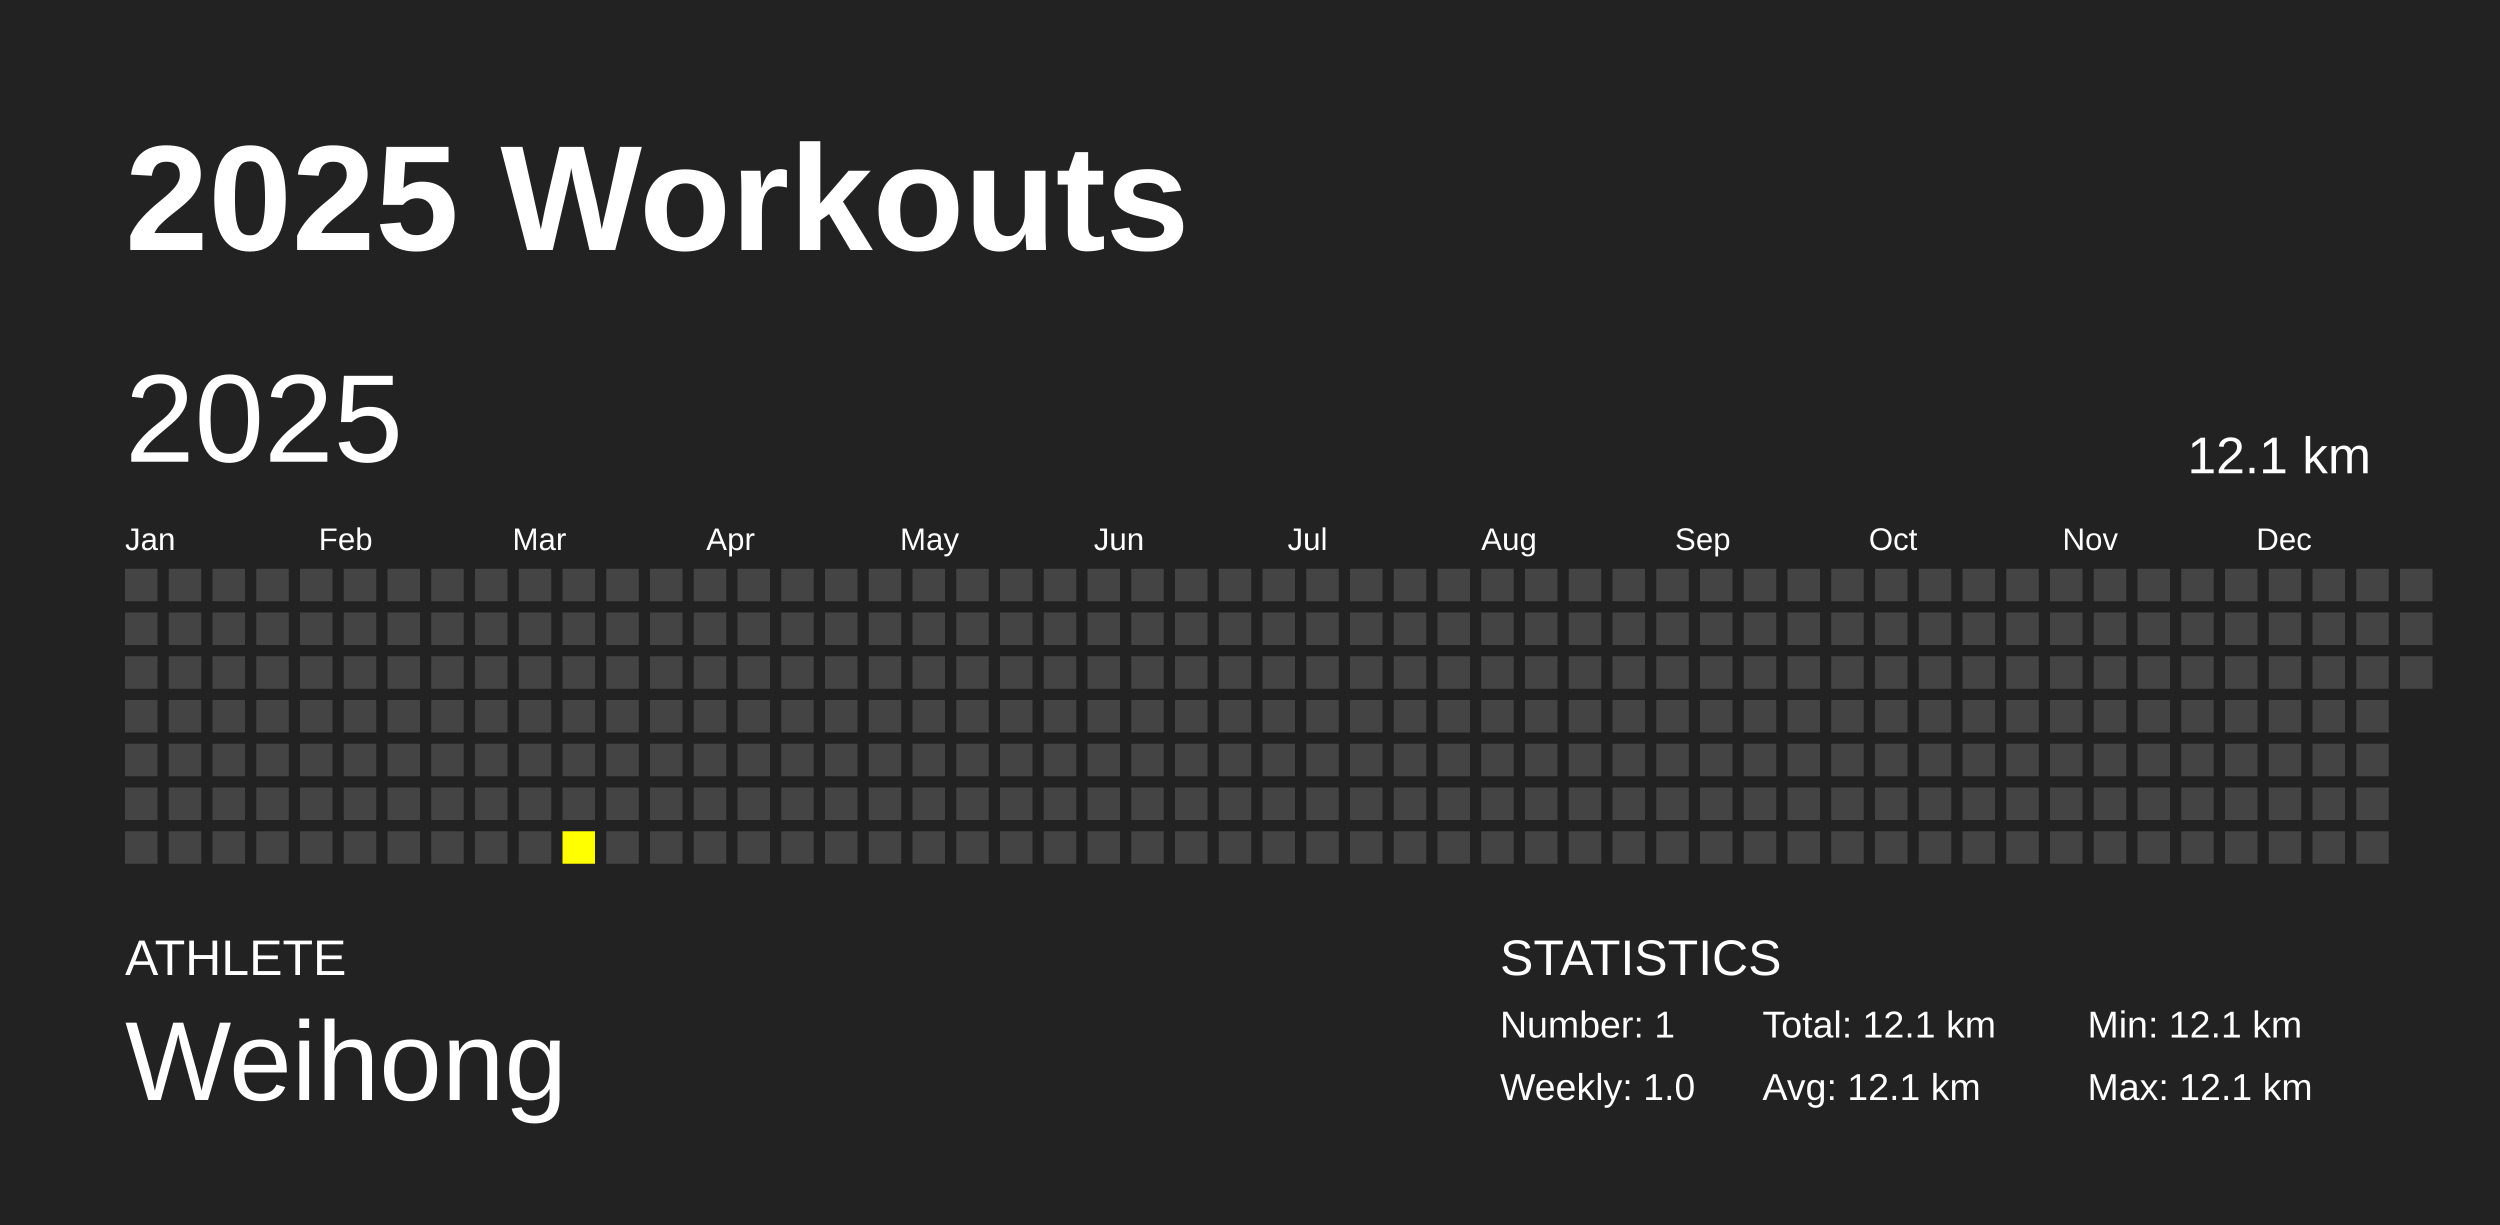
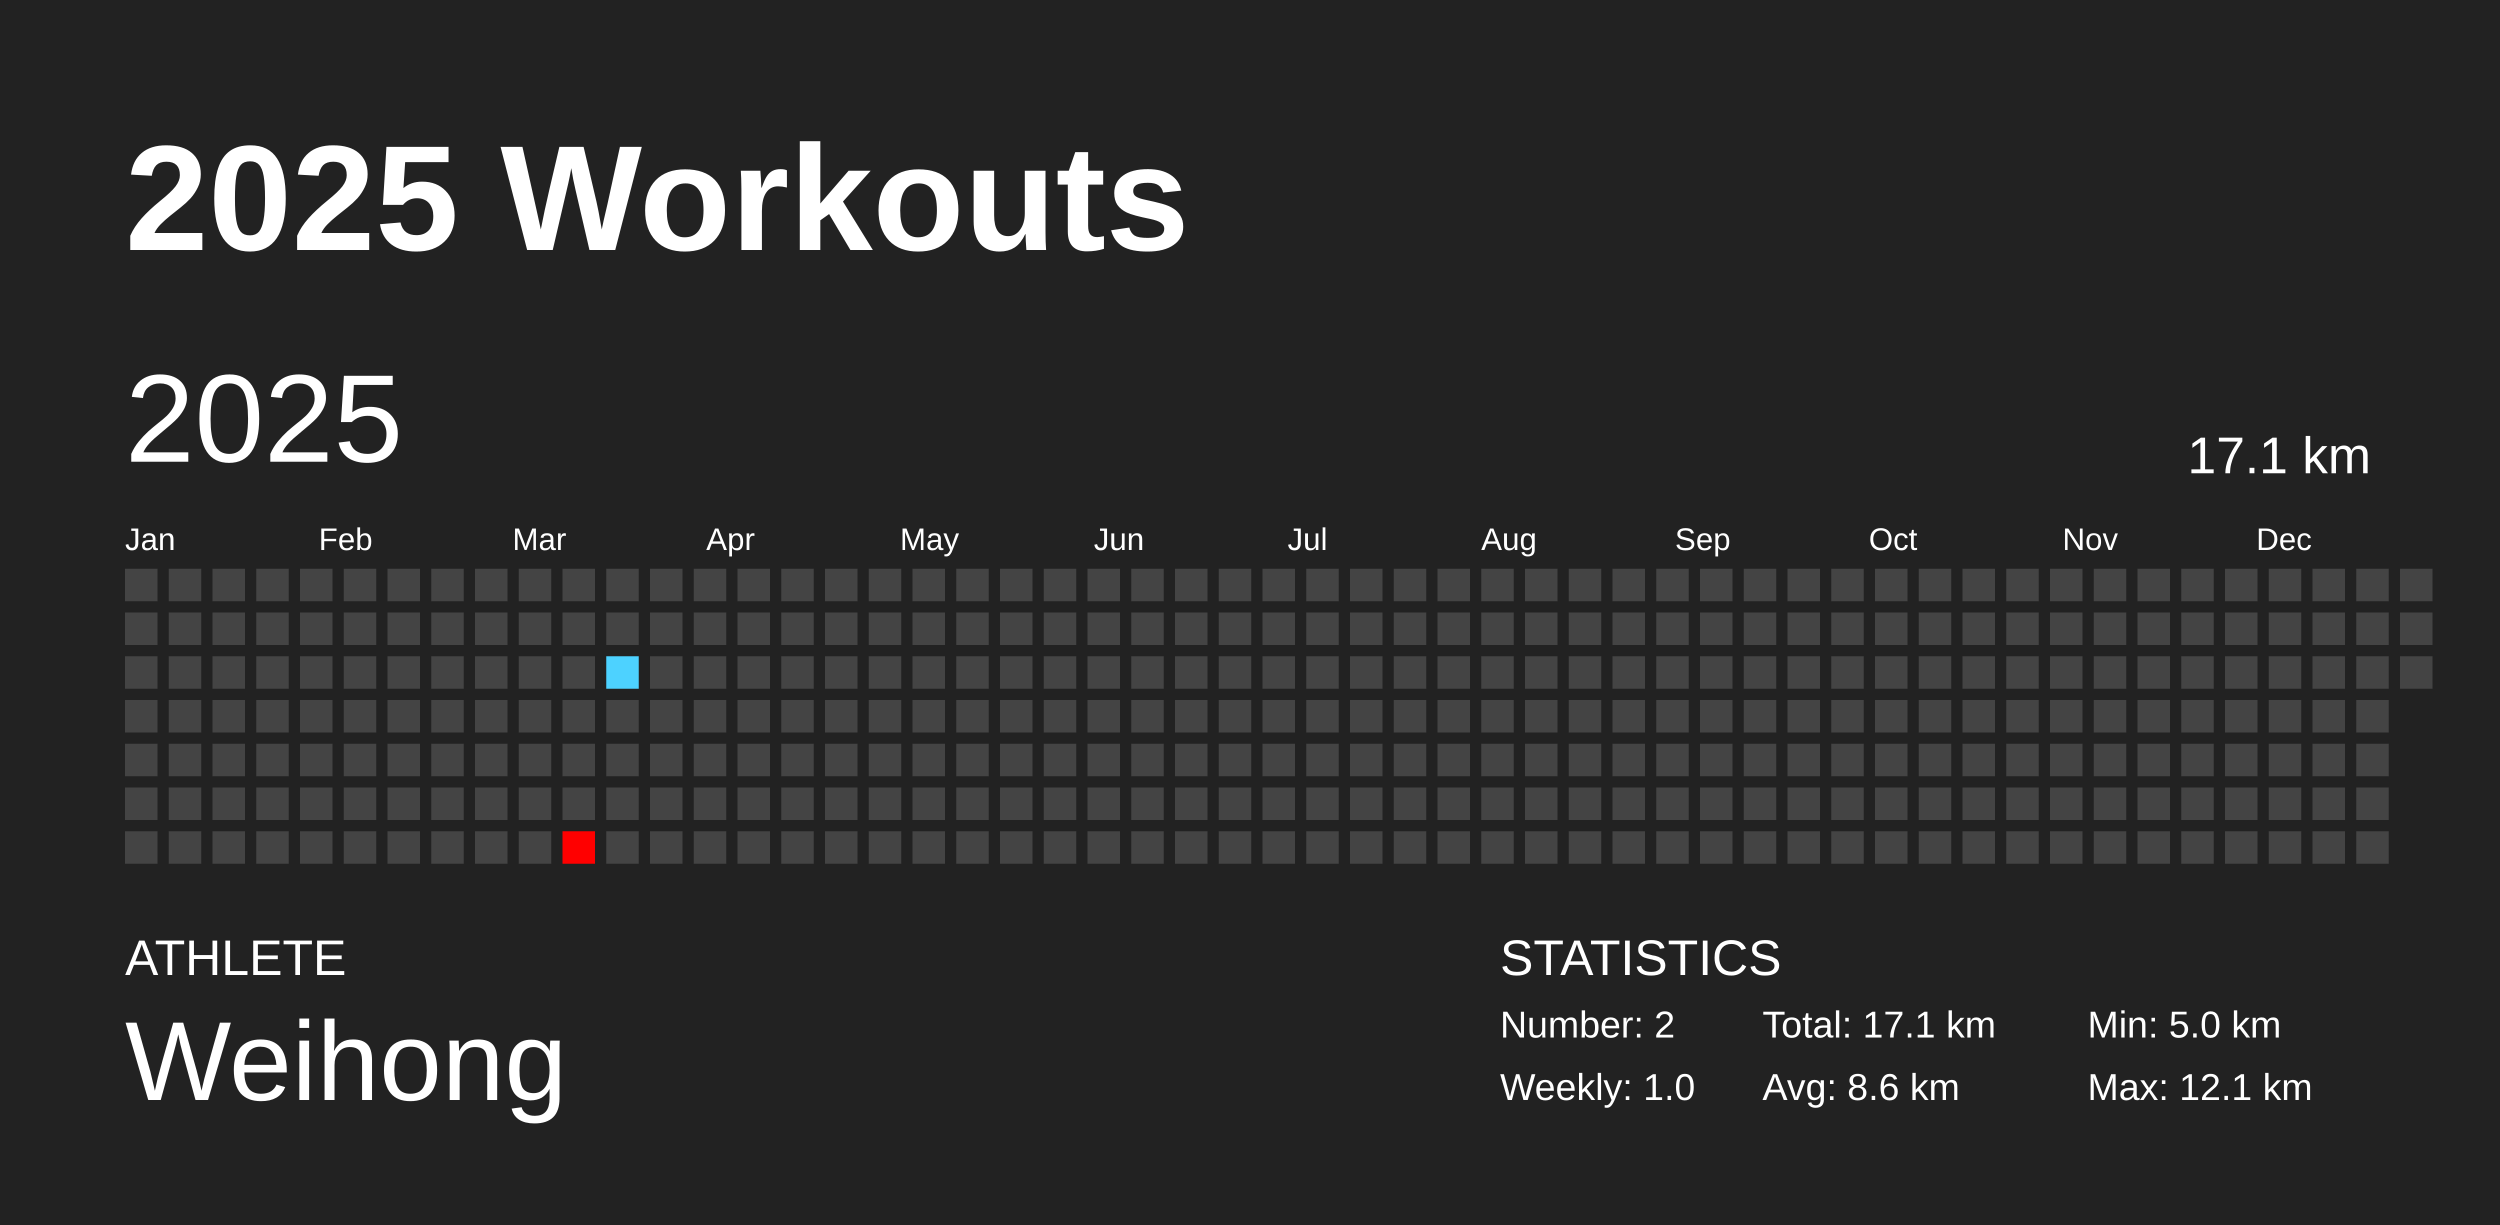
<svg xmlns="http://www.w3.org/2000/svg" baseProfile="full" height="98mm" version="1.1" viewBox="0,0,200,98" width="200mm">
  <defs />
  <rect fill="#222222" height="98" width="200" x="0" y="0" />
  <text fill="#FFFFFF" style="font-size:12px; font-family:Arial; font-weight:bold;" x="10" y="20">2025 Workouts</text>
  <text fill="#FFFFFF" style="font-size:4px; font-family:Arial" x="10" y="78">ATHLETE</text>
  <text fill="#FFFFFF" style="font-size:9px; font-family:Arial" x="10" y="88">Weihong</text>
  <text fill="#FFFFFF" style="font-size:4px; font-family:Arial" x="120" y="78">STATISTICS</text>
-   <text fill="#FFFFFF" style="font-size:3px; font-family:Arial" x="120" y="83">Number: 1</text>
+   <text fill="#FFFFFF" style="font-size:3px; font-family:Arial" x="120" y="83">Number: 2</text>
  <text fill="#FFFFFF" style="font-size:3px; font-family:Arial" x="120" y="88">Weekly: 1.0</text>
-   <text fill="#FFFFFF" style="font-size:3px; font-family:Arial" x="141" y="83">Total: 12.1 km</text>
-   <text fill="#FFFFFF" style="font-size:3px; font-family:Arial" x="141" y="88">Avg: 12.1 km</text>
-   <text fill="#FFFFFF" style="font-size:3px; font-family:Arial" x="167" y="83">Min: 12.1 km</text>
+   <text fill="#FFFFFF" style="font-size:3px; font-family:Arial" x="141" y="83">Total: 17.1 km</text>
+   <text fill="#FFFFFF" style="font-size:3px; font-family:Arial" x="141" y="88">Avg: 8.6 km</text>
+   <text fill="#FFFFFF" style="font-size:3px; font-family:Arial" x="167" y="83">Min: 5.0 km</text>
  <text fill="#FFFFFF" style="font-size:3px; font-family:Arial" x="167" y="88">Max: 12.1 km</text>
  <text dominant-baseline="hanging" fill="#FFFFFF" style="font-size:10.0px; font-family:Arial;" x="10" y="30">2025</text>
-   <text dominant-baseline="hanging" fill="#FFFFFF" style="font-size:4.125px; font-family:Arial;" x="175" y="35">12.1 km</text>
+   <text dominant-baseline="hanging" fill="#FFFFFF" style="font-size:4.125px; font-family:Arial;" x="175" y="35">17.1 km</text>
  <text fill="#FFFFFF" style="font-size:2.5px; font-family:Arial" x="10.0" y="44">Jan</text>
  <text fill="#FFFFFF" style="font-size:2.5px; font-family:Arial" x="25.5" y="44">Feb</text>
  <text fill="#FFFFFF" style="font-size:2.5px; font-family:Arial" x="41.0" y="44">Mar</text>
  <text fill="#FFFFFF" style="font-size:2.5px; font-family:Arial" x="56.5" y="44">Apr</text>
  <text fill="#FFFFFF" style="font-size:2.5px; font-family:Arial" x="72.0" y="44">May</text>
  <text fill="#FFFFFF" style="font-size:2.5px; font-family:Arial" x="87.5" y="44">Jun</text>
  <text fill="#FFFFFF" style="font-size:2.5px; font-family:Arial" x="103.0" y="44">Jul</text>
  <text fill="#FFFFFF" style="font-size:2.5px; font-family:Arial" x="118.5" y="44">Aug</text>
  <text fill="#FFFFFF" style="font-size:2.5px; font-family:Arial" x="134.0" y="44">Sep</text>
  <text fill="#FFFFFF" style="font-size:2.5px; font-family:Arial" x="149.5" y="44">Oct</text>
  <text fill="#FFFFFF" style="font-size:2.5px; font-family:Arial" x="165.0" y="44">Nov</text>
  <text fill="#FFFFFF" style="font-size:2.5px; font-family:Arial" x="180.5" y="44">Dec</text>
  <rect fill="#444444" height="2.6" width="2.6" x="10.0" y="45.5" />
  <rect fill="#444444" height="2.6" width="2.6" x="10.0" y="49.0" />
  <rect fill="#444444" height="2.6" width="2.6" x="10.0" y="52.5" />
  <rect fill="#444444" height="2.6" width="2.6" x="10.0" y="56.0" />
  <rect fill="#444444" height="2.6" width="2.6" x="10.0" y="59.5" />
  <rect fill="#444444" height="2.6" width="2.6" x="10.0" y="63.0" />
  <rect fill="#444444" height="2.6" width="2.6" x="10.0" y="66.5" />
  <rect fill="#444444" height="2.6" width="2.6" x="13.5" y="45.5" />
  <rect fill="#444444" height="2.6" width="2.6" x="13.5" y="49.0" />
  <rect fill="#444444" height="2.6" width="2.6" x="13.5" y="52.5" />
  <rect fill="#444444" height="2.6" width="2.6" x="13.5" y="56.0" />
  <rect fill="#444444" height="2.6" width="2.6" x="13.5" y="59.5" />
  <rect fill="#444444" height="2.6" width="2.6" x="13.5" y="63.0" />
  <rect fill="#444444" height="2.6" width="2.6" x="13.5" y="66.5" />
  <rect fill="#444444" height="2.6" width="2.6" x="17.0" y="45.5" />
  <rect fill="#444444" height="2.6" width="2.6" x="17.0" y="49.0" />
  <rect fill="#444444" height="2.6" width="2.6" x="17.0" y="52.5" />
  <rect fill="#444444" height="2.6" width="2.6" x="17.0" y="56.0" />
  <rect fill="#444444" height="2.6" width="2.6" x="17.0" y="59.5" />
  <rect fill="#444444" height="2.6" width="2.6" x="17.0" y="63.0" />
  <rect fill="#444444" height="2.6" width="2.6" x="17.0" y="66.5" />
  <rect fill="#444444" height="2.6" width="2.6" x="20.5" y="45.5" />
  <rect fill="#444444" height="2.6" width="2.6" x="20.5" y="49.0" />
  <rect fill="#444444" height="2.6" width="2.6" x="20.5" y="52.5" />
  <rect fill="#444444" height="2.6" width="2.6" x="20.5" y="56.0" />
  <rect fill="#444444" height="2.6" width="2.6" x="20.5" y="59.5" />
  <rect fill="#444444" height="2.6" width="2.6" x="20.5" y="63.0" />
  <rect fill="#444444" height="2.6" width="2.6" x="20.5" y="66.5" />
  <rect fill="#444444" height="2.6" width="2.6" x="24.0" y="45.5" />
  <rect fill="#444444" height="2.6" width="2.6" x="24.0" y="49.0" />
  <rect fill="#444444" height="2.6" width="2.6" x="24.0" y="52.5" />
  <rect fill="#444444" height="2.6" width="2.6" x="24.0" y="56.0" />
  <rect fill="#444444" height="2.6" width="2.6" x="24.0" y="59.5" />
  <rect fill="#444444" height="2.6" width="2.6" x="24.0" y="63.0" />
  <rect fill="#444444" height="2.6" width="2.6" x="24.0" y="66.5" />
  <rect fill="#444444" height="2.6" width="2.6" x="27.5" y="45.5" />
  <rect fill="#444444" height="2.6" width="2.6" x="27.5" y="49.0" />
  <rect fill="#444444" height="2.6" width="2.6" x="27.5" y="52.5" />
  <rect fill="#444444" height="2.6" width="2.6" x="27.5" y="56.0" />
  <rect fill="#444444" height="2.6" width="2.6" x="27.5" y="59.5" />
  <rect fill="#444444" height="2.6" width="2.6" x="27.5" y="63.0" />
  <rect fill="#444444" height="2.6" width="2.6" x="27.5" y="66.5" />
  <rect fill="#444444" height="2.6" width="2.6" x="31.0" y="45.5" />
  <rect fill="#444444" height="2.6" width="2.6" x="31.0" y="49.0" />
  <rect fill="#444444" height="2.6" width="2.6" x="31.0" y="52.5" />
  <rect fill="#444444" height="2.6" width="2.6" x="31.0" y="56.0" />
  <rect fill="#444444" height="2.6" width="2.6" x="31.0" y="59.5" />
  <rect fill="#444444" height="2.6" width="2.6" x="31.0" y="63.0" />
  <rect fill="#444444" height="2.6" width="2.6" x="31.0" y="66.5" />
  <rect fill="#444444" height="2.6" width="2.6" x="34.5" y="45.5" />
  <rect fill="#444444" height="2.6" width="2.6" x="34.5" y="49.0" />
  <rect fill="#444444" height="2.6" width="2.6" x="34.5" y="52.5" />
  <rect fill="#444444" height="2.6" width="2.6" x="34.5" y="56.0" />
  <rect fill="#444444" height="2.6" width="2.6" x="34.5" y="59.5" />
  <rect fill="#444444" height="2.6" width="2.6" x="34.5" y="63.0" />
  <rect fill="#444444" height="2.6" width="2.6" x="34.5" y="66.5" />
  <rect fill="#444444" height="2.6" width="2.6" x="38.0" y="45.5" />
  <rect fill="#444444" height="2.6" width="2.6" x="38.0" y="49.0" />
  <rect fill="#444444" height="2.6" width="2.6" x="38.0" y="52.5" />
  <rect fill="#444444" height="2.6" width="2.6" x="38.0" y="56.0" />
  <rect fill="#444444" height="2.6" width="2.6" x="38.0" y="59.5" />
  <rect fill="#444444" height="2.6" width="2.6" x="38.0" y="63.0" />
  <rect fill="#444444" height="2.6" width="2.6" x="38.0" y="66.5" />
  <rect fill="#444444" height="2.6" width="2.6" x="41.5" y="45.5" />
  <rect fill="#444444" height="2.6" width="2.6" x="41.5" y="49.0" />
  <rect fill="#444444" height="2.6" width="2.6" x="41.5" y="52.5" />
  <rect fill="#444444" height="2.6" width="2.6" x="41.5" y="56.0" />
  <rect fill="#444444" height="2.6" width="2.6" x="41.5" y="59.5" />
  <rect fill="#444444" height="2.6" width="2.6" x="41.5" y="63.0" />
  <rect fill="#444444" height="2.6" width="2.6" x="41.5" y="66.5" />
  <rect fill="#444444" height="2.6" width="2.6" x="45.0" y="45.5" />
  <rect fill="#444444" height="2.6" width="2.6" x="45.0" y="49.0" />
  <rect fill="#444444" height="2.6" width="2.6" x="45.0" y="52.5" />
  <rect fill="#444444" height="2.6" width="2.6" x="45.0" y="56.0" />
  <rect fill="#444444" height="2.6" width="2.6" x="45.0" y="59.5" />
  <rect fill="#444444" height="2.6" width="2.6" x="45.0" y="63.0" />
-   <rect fill="yellow" height="2.6" width="2.6" x="45.0" y="66.5" />
+   <rect fill="#ff0000" height="2.6" width="2.6" x="45.0" y="66.5" />
  <rect fill="#444444" height="2.6" width="2.6" x="48.5" y="45.5" />
  <rect fill="#444444" height="2.6" width="2.6" x="48.5" y="49.0" />
-   <rect fill="#444444" height="2.6" width="2.6" x="48.5" y="52.5" />
+   <rect fill="#4dd2ff" height="2.6" width="2.6" x="48.5" y="52.5" />
  <rect fill="#444444" height="2.6" width="2.6" x="48.5" y="56.0" />
  <rect fill="#444444" height="2.6" width="2.6" x="48.5" y="59.5" />
  <rect fill="#444444" height="2.6" width="2.6" x="48.5" y="63.0" />
  <rect fill="#444444" height="2.6" width="2.6" x="48.5" y="66.5" />
  <rect fill="#444444" height="2.6" width="2.6" x="52.0" y="45.5" />
  <rect fill="#444444" height="2.6" width="2.6" x="52.0" y="49.0" />
  <rect fill="#444444" height="2.6" width="2.6" x="52.0" y="52.5" />
  <rect fill="#444444" height="2.6" width="2.6" x="52.0" y="56.0" />
  <rect fill="#444444" height="2.6" width="2.6" x="52.0" y="59.5" />
  <rect fill="#444444" height="2.6" width="2.6" x="52.0" y="63.0" />
  <rect fill="#444444" height="2.6" width="2.6" x="52.0" y="66.5" />
  <rect fill="#444444" height="2.6" width="2.6" x="55.5" y="45.5" />
  <rect fill="#444444" height="2.6" width="2.6" x="55.5" y="49.0" />
  <rect fill="#444444" height="2.6" width="2.6" x="55.5" y="52.5" />
  <rect fill="#444444" height="2.6" width="2.6" x="55.5" y="56.0" />
  <rect fill="#444444" height="2.6" width="2.6" x="55.5" y="59.5" />
  <rect fill="#444444" height="2.6" width="2.6" x="55.5" y="63.0" />
  <rect fill="#444444" height="2.6" width="2.6" x="55.5" y="66.5" />
  <rect fill="#444444" height="2.6" width="2.6" x="59.0" y="45.5" />
  <rect fill="#444444" height="2.6" width="2.6" x="59.0" y="49.0" />
  <rect fill="#444444" height="2.6" width="2.6" x="59.0" y="52.5" />
  <rect fill="#444444" height="2.6" width="2.6" x="59.0" y="56.0" />
  <rect fill="#444444" height="2.6" width="2.6" x="59.0" y="59.5" />
  <rect fill="#444444" height="2.6" width="2.6" x="59.0" y="63.0" />
  <rect fill="#444444" height="2.6" width="2.6" x="59.0" y="66.5" />
  <rect fill="#444444" height="2.6" width="2.6" x="62.5" y="45.5" />
  <rect fill="#444444" height="2.6" width="2.6" x="62.5" y="49.0" />
  <rect fill="#444444" height="2.6" width="2.6" x="62.5" y="52.5" />
  <rect fill="#444444" height="2.6" width="2.6" x="62.5" y="56.0" />
  <rect fill="#444444" height="2.6" width="2.6" x="62.5" y="59.5" />
  <rect fill="#444444" height="2.6" width="2.6" x="62.5" y="63.0" />
  <rect fill="#444444" height="2.6" width="2.6" x="62.5" y="66.5" />
  <rect fill="#444444" height="2.6" width="2.6" x="66.0" y="45.5" />
  <rect fill="#444444" height="2.6" width="2.6" x="66.0" y="49.0" />
  <rect fill="#444444" height="2.6" width="2.6" x="66.0" y="52.5" />
  <rect fill="#444444" height="2.6" width="2.6" x="66.0" y="56.0" />
  <rect fill="#444444" height="2.6" width="2.6" x="66.0" y="59.5" />
  <rect fill="#444444" height="2.6" width="2.6" x="66.0" y="63.0" />
  <rect fill="#444444" height="2.6" width="2.6" x="66.0" y="66.5" />
  <rect fill="#444444" height="2.6" width="2.6" x="69.5" y="45.5" />
  <rect fill="#444444" height="2.6" width="2.6" x="69.5" y="49.0" />
  <rect fill="#444444" height="2.6" width="2.6" x="69.5" y="52.5" />
  <rect fill="#444444" height="2.6" width="2.6" x="69.5" y="56.0" />
  <rect fill="#444444" height="2.6" width="2.6" x="69.5" y="59.5" />
  <rect fill="#444444" height="2.6" width="2.6" x="69.5" y="63.0" />
  <rect fill="#444444" height="2.6" width="2.6" x="69.5" y="66.5" />
  <rect fill="#444444" height="2.6" width="2.6" x="73.0" y="45.5" />
  <rect fill="#444444" height="2.6" width="2.6" x="73.0" y="49.0" />
  <rect fill="#444444" height="2.6" width="2.6" x="73.0" y="52.5" />
  <rect fill="#444444" height="2.6" width="2.6" x="73.0" y="56.0" />
  <rect fill="#444444" height="2.6" width="2.6" x="73.0" y="59.5" />
  <rect fill="#444444" height="2.6" width="2.6" x="73.0" y="63.0" />
  <rect fill="#444444" height="2.6" width="2.6" x="73.0" y="66.5" />
  <rect fill="#444444" height="2.6" width="2.6" x="76.5" y="45.5" />
  <rect fill="#444444" height="2.6" width="2.6" x="76.5" y="49.0" />
  <rect fill="#444444" height="2.6" width="2.6" x="76.5" y="52.5" />
  <rect fill="#444444" height="2.6" width="2.6" x="76.5" y="56.0" />
  <rect fill="#444444" height="2.6" width="2.6" x="76.5" y="59.5" />
  <rect fill="#444444" height="2.6" width="2.6" x="76.5" y="63.0" />
  <rect fill="#444444" height="2.6" width="2.6" x="76.5" y="66.5" />
  <rect fill="#444444" height="2.6" width="2.6" x="80.0" y="45.5" />
  <rect fill="#444444" height="2.6" width="2.6" x="80.0" y="49.0" />
  <rect fill="#444444" height="2.6" width="2.6" x="80.0" y="52.5" />
  <rect fill="#444444" height="2.6" width="2.6" x="80.0" y="56.0" />
  <rect fill="#444444" height="2.6" width="2.6" x="80.0" y="59.5" />
  <rect fill="#444444" height="2.6" width="2.6" x="80.0" y="63.0" />
  <rect fill="#444444" height="2.6" width="2.6" x="80.0" y="66.5" />
  <rect fill="#444444" height="2.6" width="2.6" x="83.5" y="45.5" />
  <rect fill="#444444" height="2.6" width="2.6" x="83.5" y="49.0" />
  <rect fill="#444444" height="2.6" width="2.6" x="83.5" y="52.5" />
  <rect fill="#444444" height="2.6" width="2.6" x="83.5" y="56.0" />
  <rect fill="#444444" height="2.6" width="2.6" x="83.5" y="59.5" />
  <rect fill="#444444" height="2.6" width="2.6" x="83.5" y="63.0" />
  <rect fill="#444444" height="2.6" width="2.6" x="83.5" y="66.5" />
  <rect fill="#444444" height="2.6" width="2.6" x="87.0" y="45.5" />
  <rect fill="#444444" height="2.6" width="2.6" x="87.0" y="49.0" />
  <rect fill="#444444" height="2.6" width="2.6" x="87.0" y="52.5" />
  <rect fill="#444444" height="2.6" width="2.6" x="87.0" y="56.0" />
  <rect fill="#444444" height="2.6" width="2.6" x="87.0" y="59.5" />
  <rect fill="#444444" height="2.6" width="2.6" x="87.0" y="63.0" />
  <rect fill="#444444" height="2.6" width="2.6" x="87.0" y="66.5" />
  <rect fill="#444444" height="2.6" width="2.6" x="90.5" y="45.5" />
  <rect fill="#444444" height="2.6" width="2.6" x="90.5" y="49.0" />
  <rect fill="#444444" height="2.6" width="2.6" x="90.5" y="52.5" />
  <rect fill="#444444" height="2.6" width="2.6" x="90.5" y="56.0" />
  <rect fill="#444444" height="2.6" width="2.6" x="90.5" y="59.5" />
  <rect fill="#444444" height="2.6" width="2.6" x="90.5" y="63.0" />
  <rect fill="#444444" height="2.6" width="2.6" x="90.5" y="66.5" />
  <rect fill="#444444" height="2.6" width="2.6" x="94.0" y="45.5" />
  <rect fill="#444444" height="2.6" width="2.6" x="94.0" y="49.0" />
  <rect fill="#444444" height="2.6" width="2.6" x="94.0" y="52.5" />
  <rect fill="#444444" height="2.6" width="2.6" x="94.0" y="56.0" />
  <rect fill="#444444" height="2.6" width="2.6" x="94.0" y="59.5" />
  <rect fill="#444444" height="2.6" width="2.6" x="94.0" y="63.0" />
  <rect fill="#444444" height="2.6" width="2.6" x="94.0" y="66.5" />
  <rect fill="#444444" height="2.6" width="2.6" x="97.5" y="45.5" />
  <rect fill="#444444" height="2.6" width="2.6" x="97.5" y="49.0" />
  <rect fill="#444444" height="2.6" width="2.6" x="97.5" y="52.5" />
  <rect fill="#444444" height="2.6" width="2.6" x="97.5" y="56.0" />
  <rect fill="#444444" height="2.6" width="2.6" x="97.5" y="59.5" />
  <rect fill="#444444" height="2.6" width="2.6" x="97.5" y="63.0" />
  <rect fill="#444444" height="2.6" width="2.6" x="97.5" y="66.5" />
  <rect fill="#444444" height="2.6" width="2.6" x="101.0" y="45.5" />
  <rect fill="#444444" height="2.6" width="2.6" x="101.0" y="49.0" />
  <rect fill="#444444" height="2.6" width="2.6" x="101.0" y="52.5" />
  <rect fill="#444444" height="2.6" width="2.6" x="101.0" y="56.0" />
  <rect fill="#444444" height="2.6" width="2.6" x="101.0" y="59.5" />
  <rect fill="#444444" height="2.6" width="2.6" x="101.0" y="63.0" />
  <rect fill="#444444" height="2.6" width="2.6" x="101.0" y="66.5" />
  <rect fill="#444444" height="2.6" width="2.6" x="104.5" y="45.5" />
  <rect fill="#444444" height="2.6" width="2.6" x="104.5" y="49.0" />
  <rect fill="#444444" height="2.6" width="2.6" x="104.5" y="52.5" />
  <rect fill="#444444" height="2.6" width="2.6" x="104.5" y="56.0" />
  <rect fill="#444444" height="2.6" width="2.6" x="104.5" y="59.5" />
  <rect fill="#444444" height="2.6" width="2.6" x="104.5" y="63.0" />
  <rect fill="#444444" height="2.6" width="2.6" x="104.5" y="66.5" />
  <rect fill="#444444" height="2.6" width="2.6" x="108.0" y="45.5" />
  <rect fill="#444444" height="2.6" width="2.6" x="108.0" y="49.0" />
  <rect fill="#444444" height="2.6" width="2.6" x="108.0" y="52.5" />
  <rect fill="#444444" height="2.6" width="2.6" x="108.0" y="56.0" />
  <rect fill="#444444" height="2.6" width="2.6" x="108.0" y="59.5" />
  <rect fill="#444444" height="2.6" width="2.6" x="108.0" y="63.0" />
  <rect fill="#444444" height="2.6" width="2.6" x="108.0" y="66.5" />
  <rect fill="#444444" height="2.6" width="2.6" x="111.5" y="45.5" />
  <rect fill="#444444" height="2.6" width="2.6" x="111.5" y="49.0" />
  <rect fill="#444444" height="2.6" width="2.6" x="111.5" y="52.5" />
  <rect fill="#444444" height="2.6" width="2.6" x="111.5" y="56.0" />
  <rect fill="#444444" height="2.6" width="2.6" x="111.5" y="59.5" />
  <rect fill="#444444" height="2.6" width="2.6" x="111.5" y="63.0" />
  <rect fill="#444444" height="2.6" width="2.6" x="111.5" y="66.5" />
  <rect fill="#444444" height="2.6" width="2.6" x="115.0" y="45.5" />
  <rect fill="#444444" height="2.6" width="2.6" x="115.0" y="49.0" />
  <rect fill="#444444" height="2.6" width="2.6" x="115.0" y="52.5" />
  <rect fill="#444444" height="2.6" width="2.6" x="115.0" y="56.0" />
  <rect fill="#444444" height="2.6" width="2.6" x="115.0" y="59.5" />
  <rect fill="#444444" height="2.6" width="2.6" x="115.0" y="63.0" />
  <rect fill="#444444" height="2.6" width="2.6" x="115.0" y="66.5" />
  <rect fill="#444444" height="2.6" width="2.6" x="118.5" y="45.5" />
  <rect fill="#444444" height="2.6" width="2.6" x="118.5" y="49.0" />
  <rect fill="#444444" height="2.6" width="2.6" x="118.5" y="52.5" />
  <rect fill="#444444" height="2.6" width="2.6" x="118.5" y="56.0" />
  <rect fill="#444444" height="2.6" width="2.6" x="118.5" y="59.5" />
  <rect fill="#444444" height="2.6" width="2.6" x="118.5" y="63.0" />
  <rect fill="#444444" height="2.6" width="2.6" x="118.5" y="66.5" />
  <rect fill="#444444" height="2.6" width="2.6" x="122.0" y="45.5" />
  <rect fill="#444444" height="2.6" width="2.6" x="122.0" y="49.0" />
  <rect fill="#444444" height="2.6" width="2.6" x="122.0" y="52.5" />
  <rect fill="#444444" height="2.6" width="2.6" x="122.0" y="56.0" />
  <rect fill="#444444" height="2.6" width="2.6" x="122.0" y="59.5" />
  <rect fill="#444444" height="2.6" width="2.6" x="122.0" y="63.0" />
  <rect fill="#444444" height="2.6" width="2.6" x="122.0" y="66.5" />
  <rect fill="#444444" height="2.6" width="2.6" x="125.5" y="45.5" />
  <rect fill="#444444" height="2.6" width="2.6" x="125.5" y="49.0" />
  <rect fill="#444444" height="2.6" width="2.6" x="125.5" y="52.5" />
  <rect fill="#444444" height="2.6" width="2.6" x="125.5" y="56.0" />
  <rect fill="#444444" height="2.6" width="2.6" x="125.5" y="59.5" />
  <rect fill="#444444" height="2.6" width="2.6" x="125.5" y="63.0" />
  <rect fill="#444444" height="2.6" width="2.6" x="125.5" y="66.5" />
  <rect fill="#444444" height="2.6" width="2.6" x="129.0" y="45.5" />
  <rect fill="#444444" height="2.6" width="2.6" x="129.0" y="49.0" />
  <rect fill="#444444" height="2.6" width="2.6" x="129.0" y="52.5" />
  <rect fill="#444444" height="2.6" width="2.6" x="129.0" y="56.0" />
  <rect fill="#444444" height="2.6" width="2.6" x="129.0" y="59.5" />
  <rect fill="#444444" height="2.6" width="2.6" x="129.0" y="63.0" />
  <rect fill="#444444" height="2.6" width="2.6" x="129.0" y="66.5" />
  <rect fill="#444444" height="2.6" width="2.6" x="132.5" y="45.5" />
  <rect fill="#444444" height="2.6" width="2.6" x="132.5" y="49.0" />
  <rect fill="#444444" height="2.6" width="2.6" x="132.5" y="52.5" />
  <rect fill="#444444" height="2.6" width="2.6" x="132.5" y="56.0" />
  <rect fill="#444444" height="2.6" width="2.6" x="132.5" y="59.5" />
  <rect fill="#444444" height="2.6" width="2.6" x="132.5" y="63.0" />
  <rect fill="#444444" height="2.6" width="2.6" x="132.5" y="66.5" />
  <rect fill="#444444" height="2.6" width="2.6" x="136.0" y="45.5" />
  <rect fill="#444444" height="2.6" width="2.6" x="136.0" y="49.0" />
  <rect fill="#444444" height="2.6" width="2.6" x="136.0" y="52.5" />
  <rect fill="#444444" height="2.6" width="2.6" x="136.0" y="56.0" />
  <rect fill="#444444" height="2.6" width="2.6" x="136.0" y="59.5" />
  <rect fill="#444444" height="2.6" width="2.6" x="136.0" y="63.0" />
  <rect fill="#444444" height="2.6" width="2.6" x="136.0" y="66.5" />
  <rect fill="#444444" height="2.6" width="2.6" x="139.5" y="45.5" />
  <rect fill="#444444" height="2.6" width="2.6" x="139.5" y="49.0" />
  <rect fill="#444444" height="2.6" width="2.6" x="139.5" y="52.5" />
  <rect fill="#444444" height="2.6" width="2.6" x="139.5" y="56.0" />
  <rect fill="#444444" height="2.6" width="2.6" x="139.5" y="59.5" />
  <rect fill="#444444" height="2.6" width="2.6" x="139.5" y="63.0" />
  <rect fill="#444444" height="2.6" width="2.6" x="139.5" y="66.5" />
  <rect fill="#444444" height="2.6" width="2.6" x="143.0" y="45.5" />
  <rect fill="#444444" height="2.6" width="2.6" x="143.0" y="49.0" />
  <rect fill="#444444" height="2.6" width="2.6" x="143.0" y="52.5" />
  <rect fill="#444444" height="2.6" width="2.6" x="143.0" y="56.0" />
  <rect fill="#444444" height="2.6" width="2.6" x="143.0" y="59.5" />
  <rect fill="#444444" height="2.6" width="2.6" x="143.0" y="63.0" />
  <rect fill="#444444" height="2.6" width="2.6" x="143.0" y="66.5" />
  <rect fill="#444444" height="2.6" width="2.6" x="146.5" y="45.5" />
  <rect fill="#444444" height="2.6" width="2.6" x="146.5" y="49.0" />
  <rect fill="#444444" height="2.6" width="2.6" x="146.5" y="52.5" />
  <rect fill="#444444" height="2.6" width="2.6" x="146.5" y="56.0" />
  <rect fill="#444444" height="2.6" width="2.6" x="146.5" y="59.5" />
  <rect fill="#444444" height="2.6" width="2.6" x="146.5" y="63.0" />
  <rect fill="#444444" height="2.6" width="2.6" x="146.5" y="66.5" />
  <rect fill="#444444" height="2.6" width="2.6" x="150.0" y="45.5" />
  <rect fill="#444444" height="2.6" width="2.6" x="150.0" y="49.0" />
  <rect fill="#444444" height="2.6" width="2.6" x="150.0" y="52.5" />
  <rect fill="#444444" height="2.6" width="2.6" x="150.0" y="56.0" />
  <rect fill="#444444" height="2.6" width="2.6" x="150.0" y="59.5" />
  <rect fill="#444444" height="2.6" width="2.6" x="150.0" y="63.0" />
  <rect fill="#444444" height="2.6" width="2.6" x="150.0" y="66.5" />
  <rect fill="#444444" height="2.6" width="2.6" x="153.5" y="45.5" />
  <rect fill="#444444" height="2.6" width="2.6" x="153.5" y="49.0" />
  <rect fill="#444444" height="2.6" width="2.6" x="153.5" y="52.5" />
  <rect fill="#444444" height="2.6" width="2.6" x="153.5" y="56.0" />
  <rect fill="#444444" height="2.6" width="2.6" x="153.5" y="59.5" />
  <rect fill="#444444" height="2.6" width="2.6" x="153.5" y="63.0" />
  <rect fill="#444444" height="2.6" width="2.6" x="153.5" y="66.5" />
  <rect fill="#444444" height="2.6" width="2.6" x="157.0" y="45.5" />
  <rect fill="#444444" height="2.6" width="2.6" x="157.0" y="49.0" />
  <rect fill="#444444" height="2.6" width="2.6" x="157.0" y="52.5" />
  <rect fill="#444444" height="2.6" width="2.6" x="157.0" y="56.0" />
  <rect fill="#444444" height="2.6" width="2.6" x="157.0" y="59.5" />
  <rect fill="#444444" height="2.6" width="2.6" x="157.0" y="63.0" />
  <rect fill="#444444" height="2.6" width="2.6" x="157.0" y="66.5" />
  <rect fill="#444444" height="2.6" width="2.6" x="160.5" y="45.5" />
  <rect fill="#444444" height="2.6" width="2.6" x="160.5" y="49.0" />
  <rect fill="#444444" height="2.6" width="2.6" x="160.5" y="52.5" />
  <rect fill="#444444" height="2.6" width="2.6" x="160.5" y="56.0" />
  <rect fill="#444444" height="2.6" width="2.6" x="160.5" y="59.5" />
  <rect fill="#444444" height="2.6" width="2.6" x="160.5" y="63.0" />
  <rect fill="#444444" height="2.6" width="2.6" x="160.5" y="66.5" />
  <rect fill="#444444" height="2.6" width="2.6" x="164.0" y="45.5" />
  <rect fill="#444444" height="2.6" width="2.6" x="164.0" y="49.0" />
  <rect fill="#444444" height="2.6" width="2.6" x="164.0" y="52.5" />
  <rect fill="#444444" height="2.6" width="2.6" x="164.0" y="56.0" />
  <rect fill="#444444" height="2.6" width="2.6" x="164.0" y="59.5" />
  <rect fill="#444444" height="2.6" width="2.6" x="164.0" y="63.0" />
  <rect fill="#444444" height="2.6" width="2.6" x="164.0" y="66.5" />
  <rect fill="#444444" height="2.6" width="2.6" x="167.5" y="45.5" />
  <rect fill="#444444" height="2.6" width="2.6" x="167.5" y="49.0" />
  <rect fill="#444444" height="2.6" width="2.6" x="167.5" y="52.5" />
  <rect fill="#444444" height="2.6" width="2.6" x="167.5" y="56.0" />
  <rect fill="#444444" height="2.6" width="2.6" x="167.5" y="59.5" />
  <rect fill="#444444" height="2.6" width="2.6" x="167.5" y="63.0" />
  <rect fill="#444444" height="2.6" width="2.6" x="167.5" y="66.5" />
  <rect fill="#444444" height="2.6" width="2.6" x="171.0" y="45.5" />
  <rect fill="#444444" height="2.6" width="2.6" x="171.0" y="49.0" />
  <rect fill="#444444" height="2.6" width="2.6" x="171.0" y="52.5" />
  <rect fill="#444444" height="2.6" width="2.6" x="171.0" y="56.0" />
  <rect fill="#444444" height="2.6" width="2.6" x="171.0" y="59.5" />
  <rect fill="#444444" height="2.6" width="2.6" x="171.0" y="63.0" />
  <rect fill="#444444" height="2.6" width="2.6" x="171.0" y="66.5" />
  <rect fill="#444444" height="2.6" width="2.6" x="174.5" y="45.5" />
  <rect fill="#444444" height="2.6" width="2.6" x="174.5" y="49.0" />
  <rect fill="#444444" height="2.6" width="2.6" x="174.5" y="52.5" />
  <rect fill="#444444" height="2.6" width="2.6" x="174.5" y="56.0" />
  <rect fill="#444444" height="2.6" width="2.6" x="174.5" y="59.5" />
  <rect fill="#444444" height="2.6" width="2.6" x="174.5" y="63.0" />
  <rect fill="#444444" height="2.6" width="2.6" x="174.5" y="66.5" />
  <rect fill="#444444" height="2.6" width="2.6" x="178.0" y="45.5" />
  <rect fill="#444444" height="2.6" width="2.6" x="178.0" y="49.0" />
  <rect fill="#444444" height="2.6" width="2.6" x="178.0" y="52.5" />
  <rect fill="#444444" height="2.6" width="2.6" x="178.0" y="56.0" />
  <rect fill="#444444" height="2.6" width="2.6" x="178.0" y="59.5" />
  <rect fill="#444444" height="2.6" width="2.6" x="178.0" y="63.0" />
  <rect fill="#444444" height="2.6" width="2.6" x="178.0" y="66.5" />
  <rect fill="#444444" height="2.6" width="2.6" x="181.5" y="45.5" />
  <rect fill="#444444" height="2.6" width="2.6" x="181.5" y="49.0" />
  <rect fill="#444444" height="2.6" width="2.6" x="181.5" y="52.5" />
  <rect fill="#444444" height="2.6" width="2.6" x="181.5" y="56.0" />
  <rect fill="#444444" height="2.6" width="2.6" x="181.5" y="59.5" />
  <rect fill="#444444" height="2.6" width="2.6" x="181.5" y="63.0" />
  <rect fill="#444444" height="2.6" width="2.6" x="181.5" y="66.5" />
  <rect fill="#444444" height="2.6" width="2.6" x="185.0" y="45.5" />
  <rect fill="#444444" height="2.6" width="2.6" x="185.0" y="49.0" />
  <rect fill="#444444" height="2.6" width="2.6" x="185.0" y="52.5" />
  <rect fill="#444444" height="2.6" width="2.6" x="185.0" y="56.0" />
  <rect fill="#444444" height="2.6" width="2.6" x="185.0" y="59.5" />
  <rect fill="#444444" height="2.6" width="2.6" x="185.0" y="63.0" />
  <rect fill="#444444" height="2.6" width="2.6" x="185.0" y="66.5" />
  <rect fill="#444444" height="2.6" width="2.6" x="188.5" y="45.5" />
  <rect fill="#444444" height="2.6" width="2.6" x="188.5" y="49.0" />
  <rect fill="#444444" height="2.6" width="2.6" x="188.5" y="52.5" />
  <rect fill="#444444" height="2.6" width="2.6" x="188.5" y="56.0" />
  <rect fill="#444444" height="2.6" width="2.6" x="188.5" y="59.5" />
  <rect fill="#444444" height="2.6" width="2.6" x="188.5" y="63.0" />
  <rect fill="#444444" height="2.6" width="2.6" x="188.5" y="66.5" />
  <rect fill="#444444" height="2.6" width="2.6" x="192.0" y="45.5" />
  <rect fill="#444444" height="2.6" width="2.6" x="192.0" y="49.0" />
  <rect fill="#444444" height="2.6" width="2.6" x="192.0" y="52.5" />
</svg>
